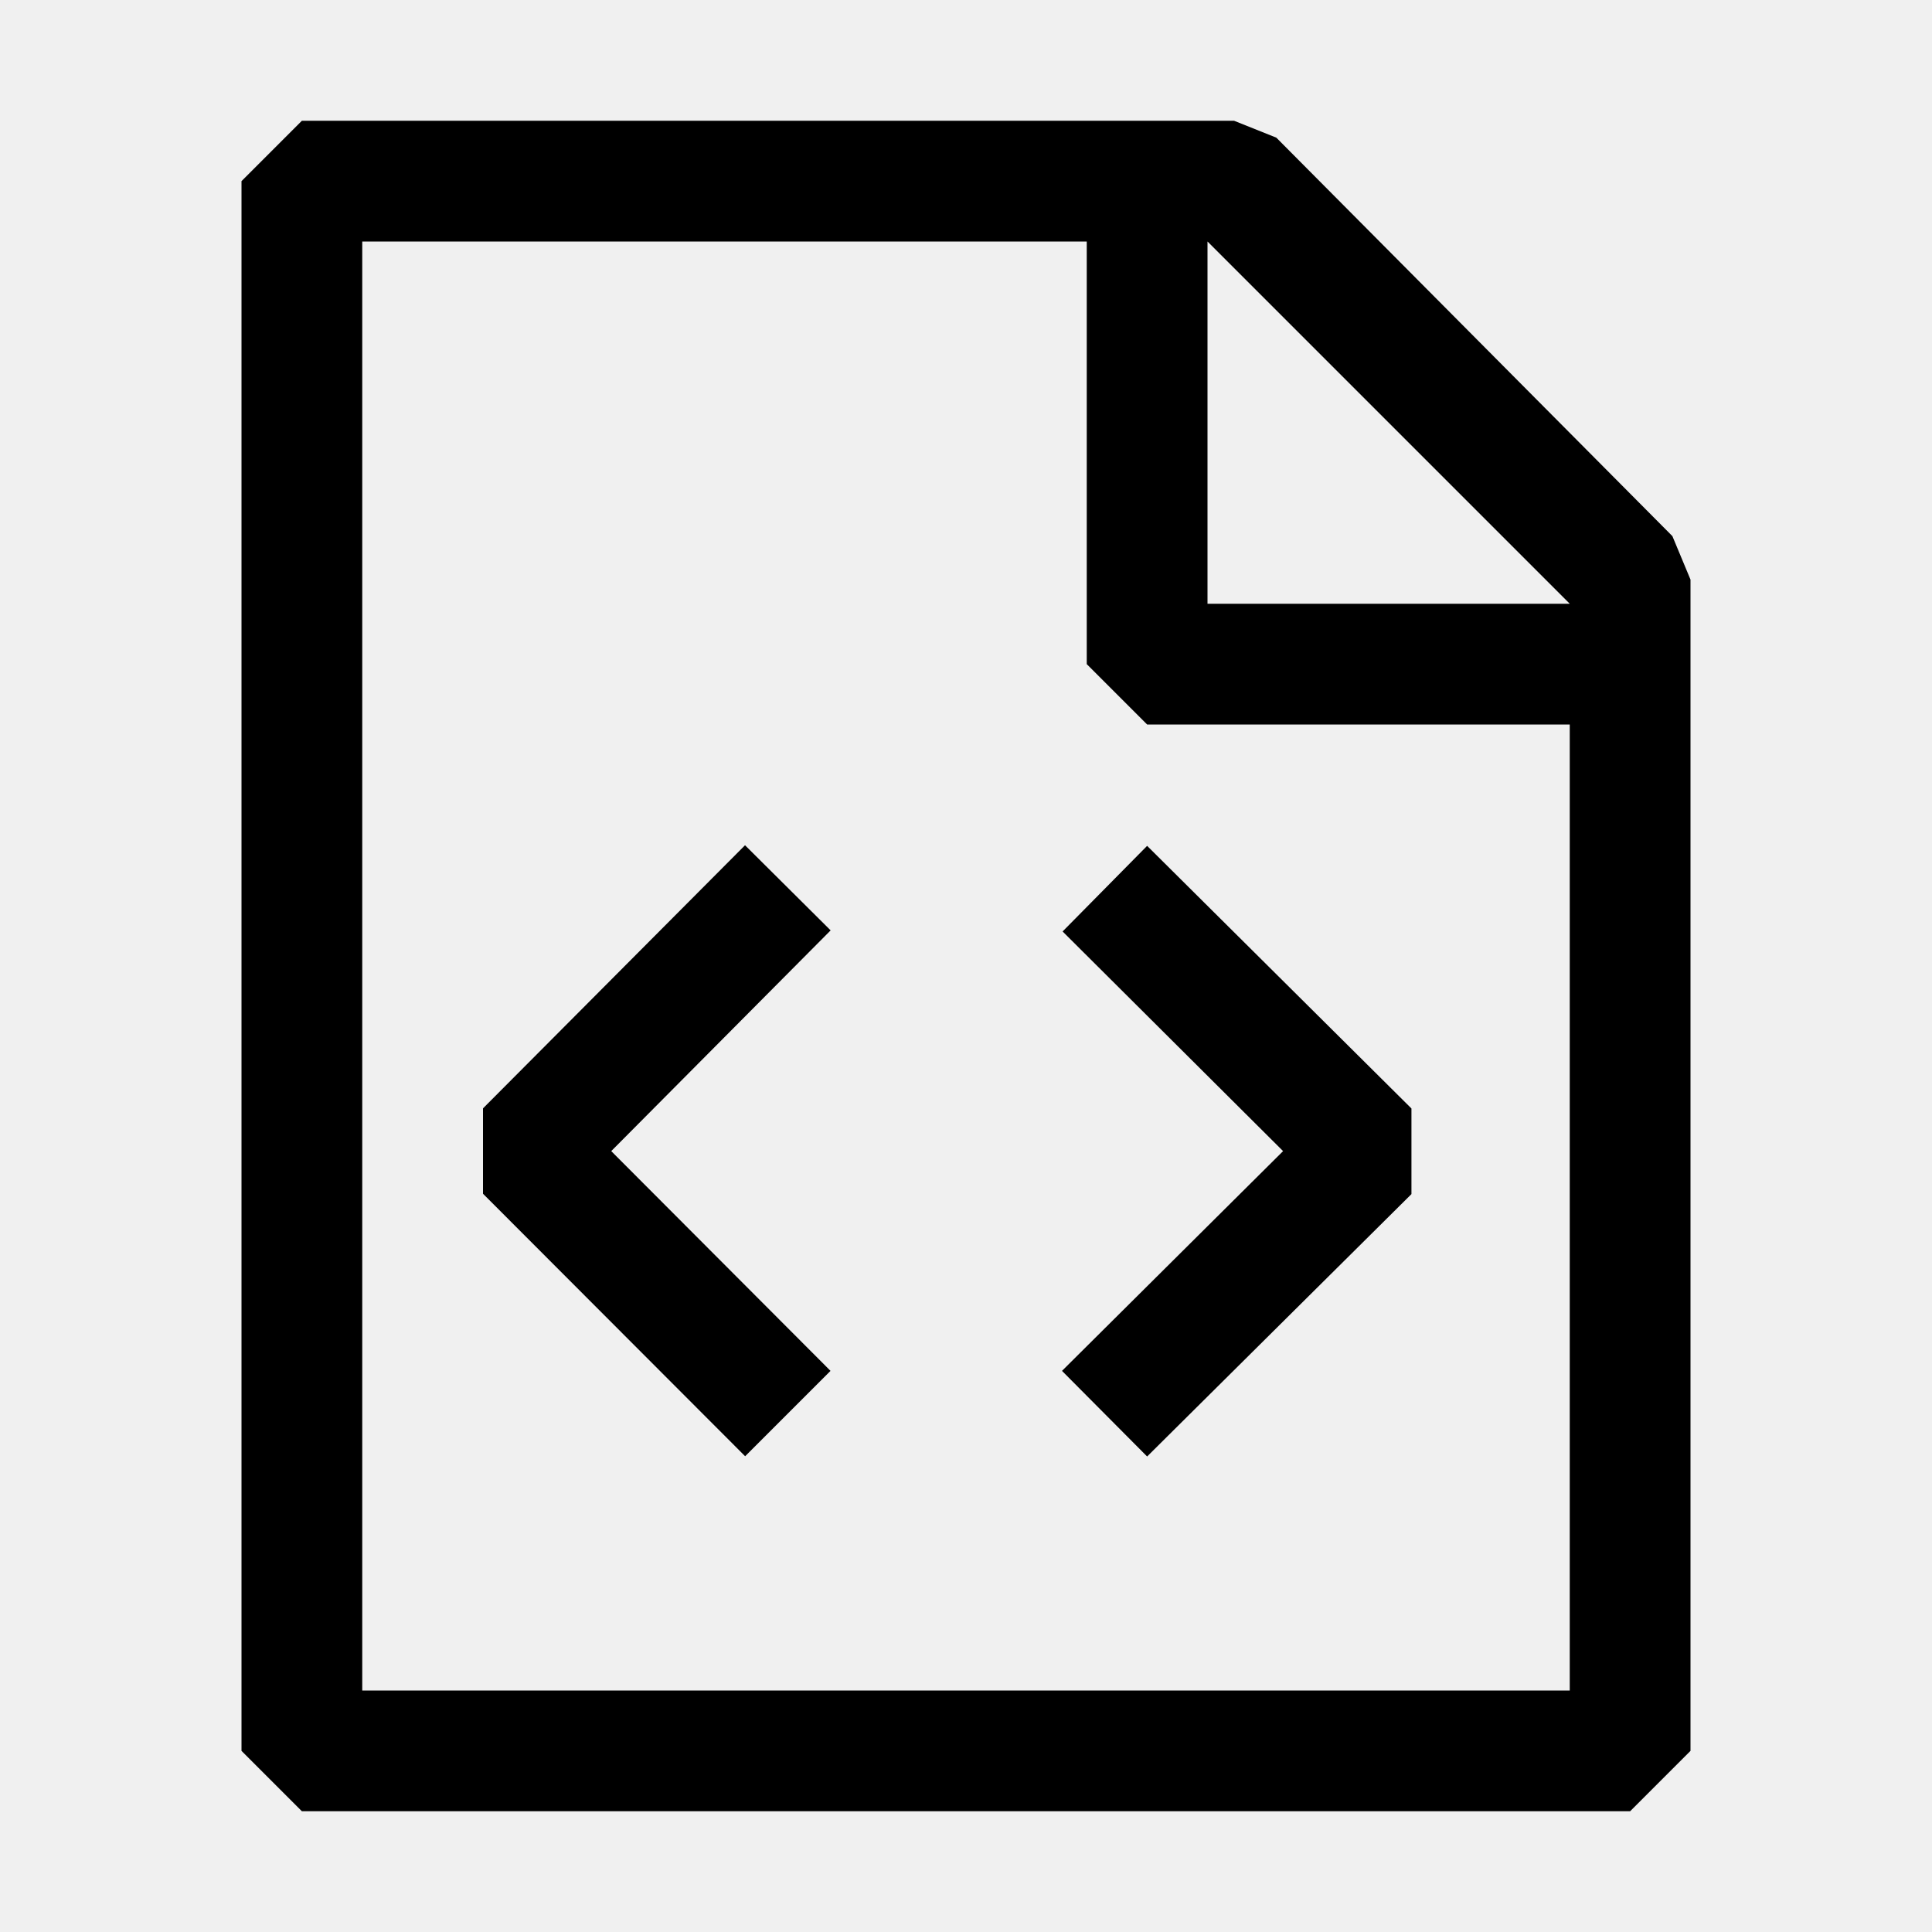
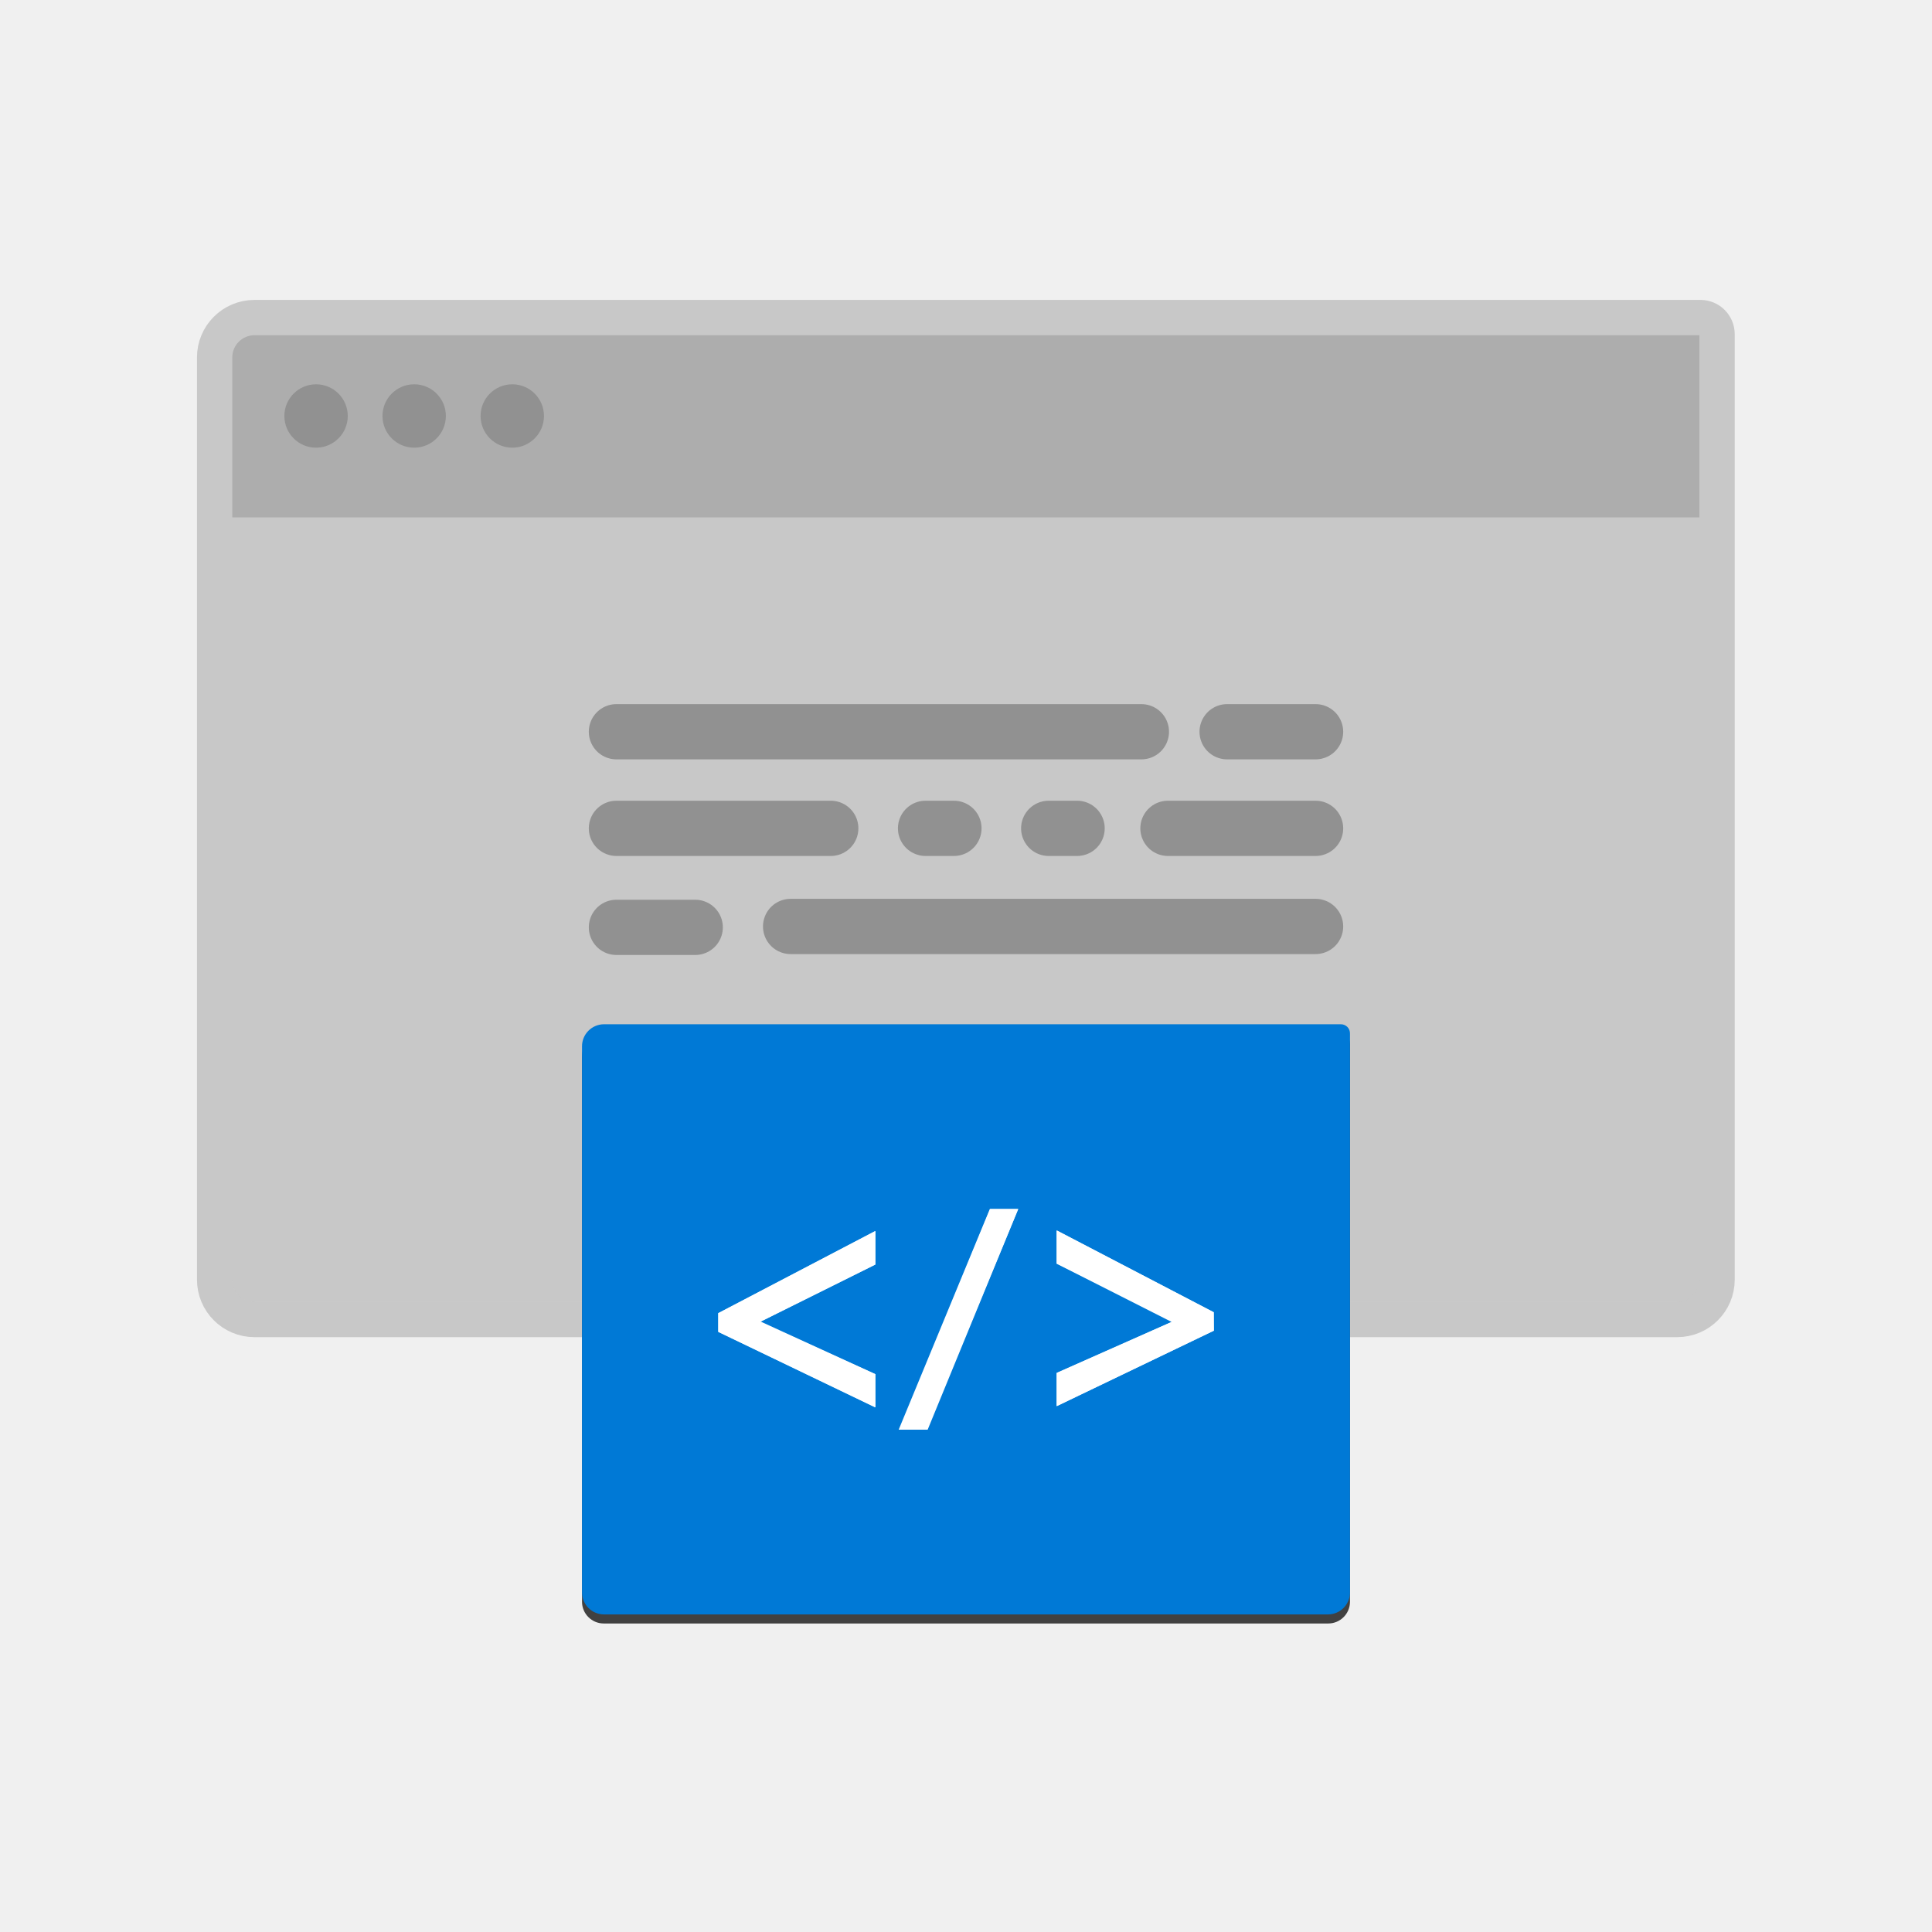
- <svg xmlns="http://www.w3.org/2000/svg" width="16" height="16" viewBox="0 0 16 16" fill="currentColor">
-   <path fill-rule="evenodd" clip-rule="evenodd" d="M10.57 1.14l3.28 3.3.15.36v9.7l-.5.5h-11l-.5-.5v-13l.5-.5h7.72l.35.14zM10 5h3l-3-3v3zM3 2v12h10V6H9.5L9 5.5V2H3zm2.062 7.533l1.817-1.828L6.17 7 4 9.179v.707l2.171 2.174.707-.707-1.816-1.82zM8.8 7.714l.7-.709 2.189 2.175v.709L9.5 12.062l-.705-.709 1.831-1.82L8.8 7.714z" />
+ <svg xmlns="http://www.w3.org/2000/svg" viewBox="0 0 64 64">
+   <g style="isolation:isolate">
+     <path d="M55.57 44.24H8.43a1.33 1.33 0 0 1-1.32-1.32V12.38a1.33 1.33 0 0 1 1.32-1.32h47.9a.56.56 0 0 1 .56.55v31.31a1.33 1.33 0 0 1-1.32 1.32z" opacity=".3" fill="#414141" />
+     <path d="M55.57 43.7H8.43a1.32 1.32 0 0 1-1.32-1.31V11.84a1.33 1.33 0 0 1 1.32-1.32h47.9a.56.56 0 0 1 .56.55v31.32a1.32 1.32 0 0 1-1.32 1.31z" fill="#e3e3e3" opacity=".3" />
+     <path d="M7.93 10.52h48.93a.56.56 0 0 1 .56.56v6.06H6.58v-5.27a1.35 1.35 0 0 1 1.35-1.35z" fill="#adadad" />
+     <circle fill="#919191" cx="16.97" cy="13.78" r="1.05" />
+     <circle fill="#919191" cx="13.72" cy="13.78" r="1.05" />
+     <circle fill="#919191" cx="10.47" cy="13.78" r="1.05" />
+     <path d="M8.43 10.52h47.9a.55.55 0 0 1 .55.55v31.32a1.32 1.32 0 0 1-1.32 1.32H8.43a1.32 1.32 0 0 1-1.32-1.32V11.84a1.32 1.32 0 0 1 1.32-1.32z" stroke="#c8c8c8" stroke-width="1.17" fill="none" stroke-miterlimit="10" />
+     <path fill="none" stroke-miterlimit="10" stroke="#919191" stroke-linecap="round" stroke-width="1.83" d="M20.42 24.24h17.39m-11.62 6.45h17.39m-2.93-6.45h2.93m-23.16 3.2h7.1m3.14 0h.94m3.14 0h.94m-15.26 3.28h2.61m15.66-3.28h4.89" />
+     <path d="M44 53.78H20a.72.72 0 0 1-.72-.72V35a.72.72 0 0 1 .72-.72h24.42a.29.29 0 0 1 .3.3v18.48a.72.72 0 0 1-.72.72z" fill="#414141" />
+     <path d="M44 53.48H20a.73.73 0 0 1-.72-.73V34.66a.73.73 0 0 1 .72-.73h24.42a.3.3 0 0 1 .3.31v18.51a.73.73 0 0 1-.72.73z" class="has-fill-current-color" fill="#0079d6" />
+     <path fill="#fff" d="M40.21 44.08 35 46.58v-1.1l3.81-1.69L35 41.86v-1.1l5.2 2.71z" />
+     <path fill="#fff" d="M35.01 40.76v1.1l3.81 1.89v.04l-3.81 1.69v1.1l5.2-2.5v-.61l-5.2-2.71zM29 46.62l-5.2-2.5v-.62l5.2-2.72v1.11l-3.8 1.89 3.8 1.74z" />
+     <path fill="#fff" d="m28.99 40.78-5.2 2.72v.62l5.2 2.5v-1.1l-3.8-1.72v-.02l3.8-1.89v-1.11zm4.74-.73-3 7.31h-.93l3-7.31z" />
+     <path fill="#fff" d="M33.73 40.05h-.94l-3.02 7.31h.93l3.03-7.31z" />
+   </g>
</svg>
